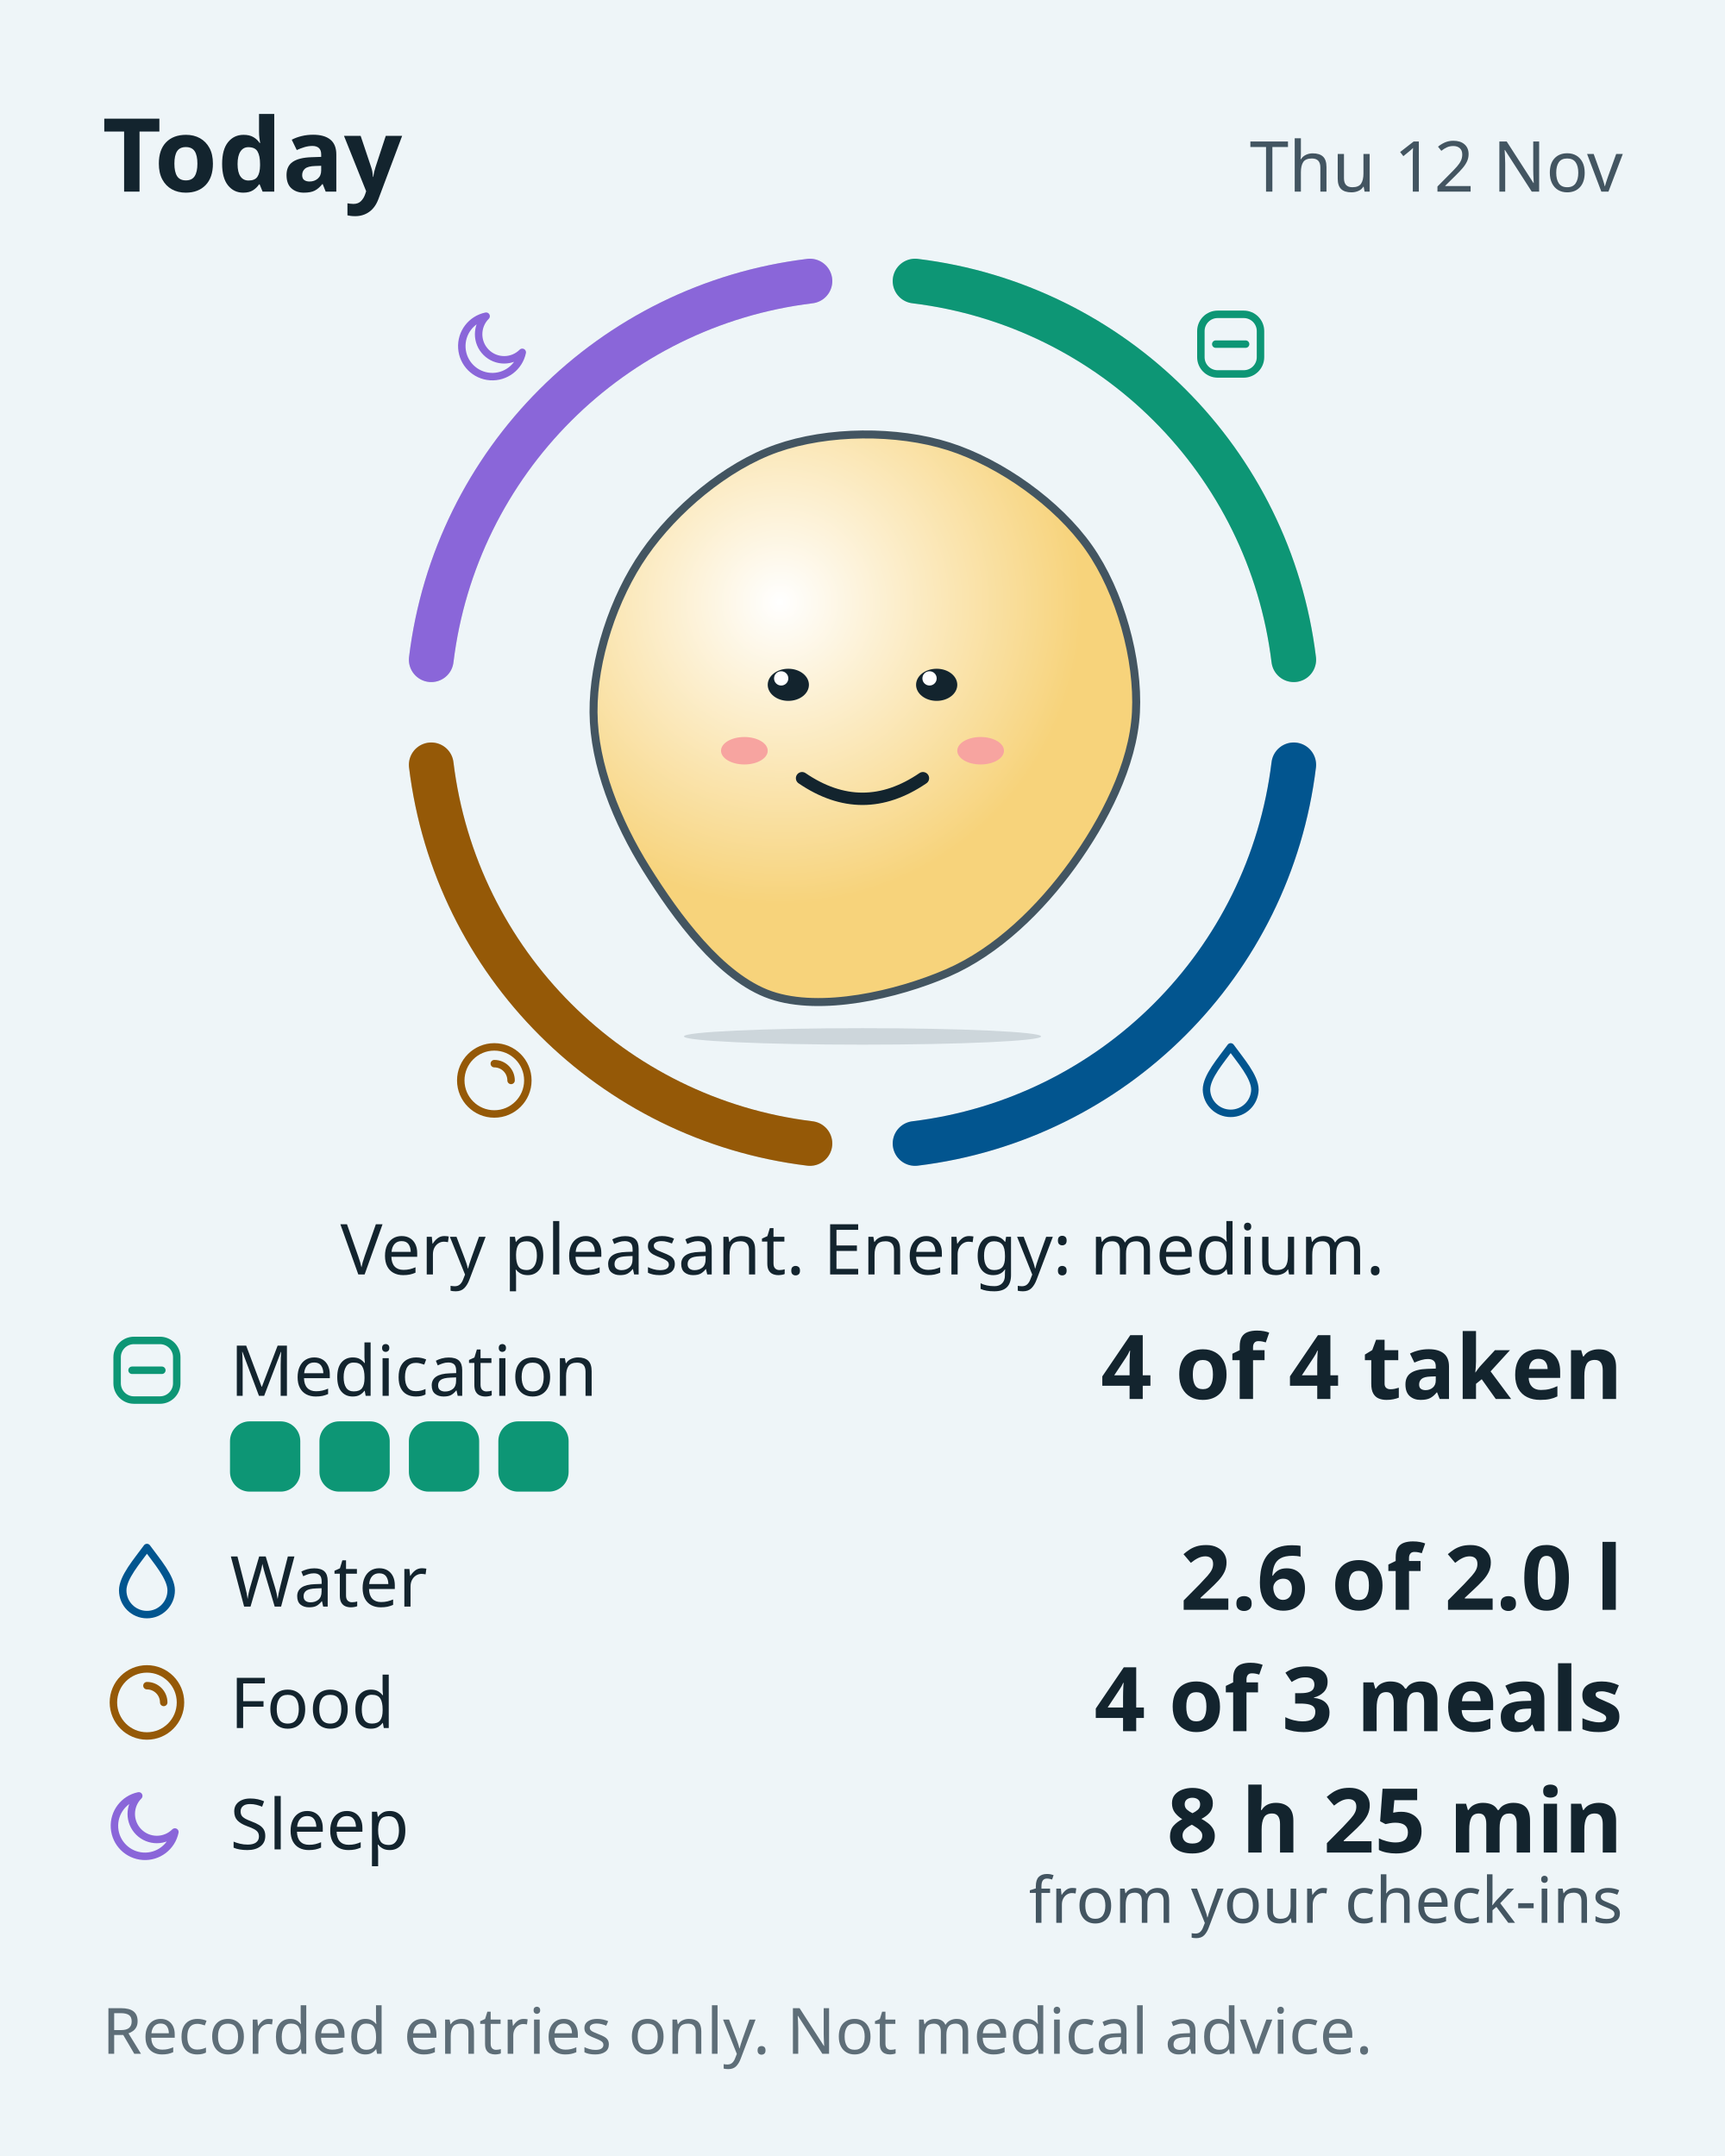
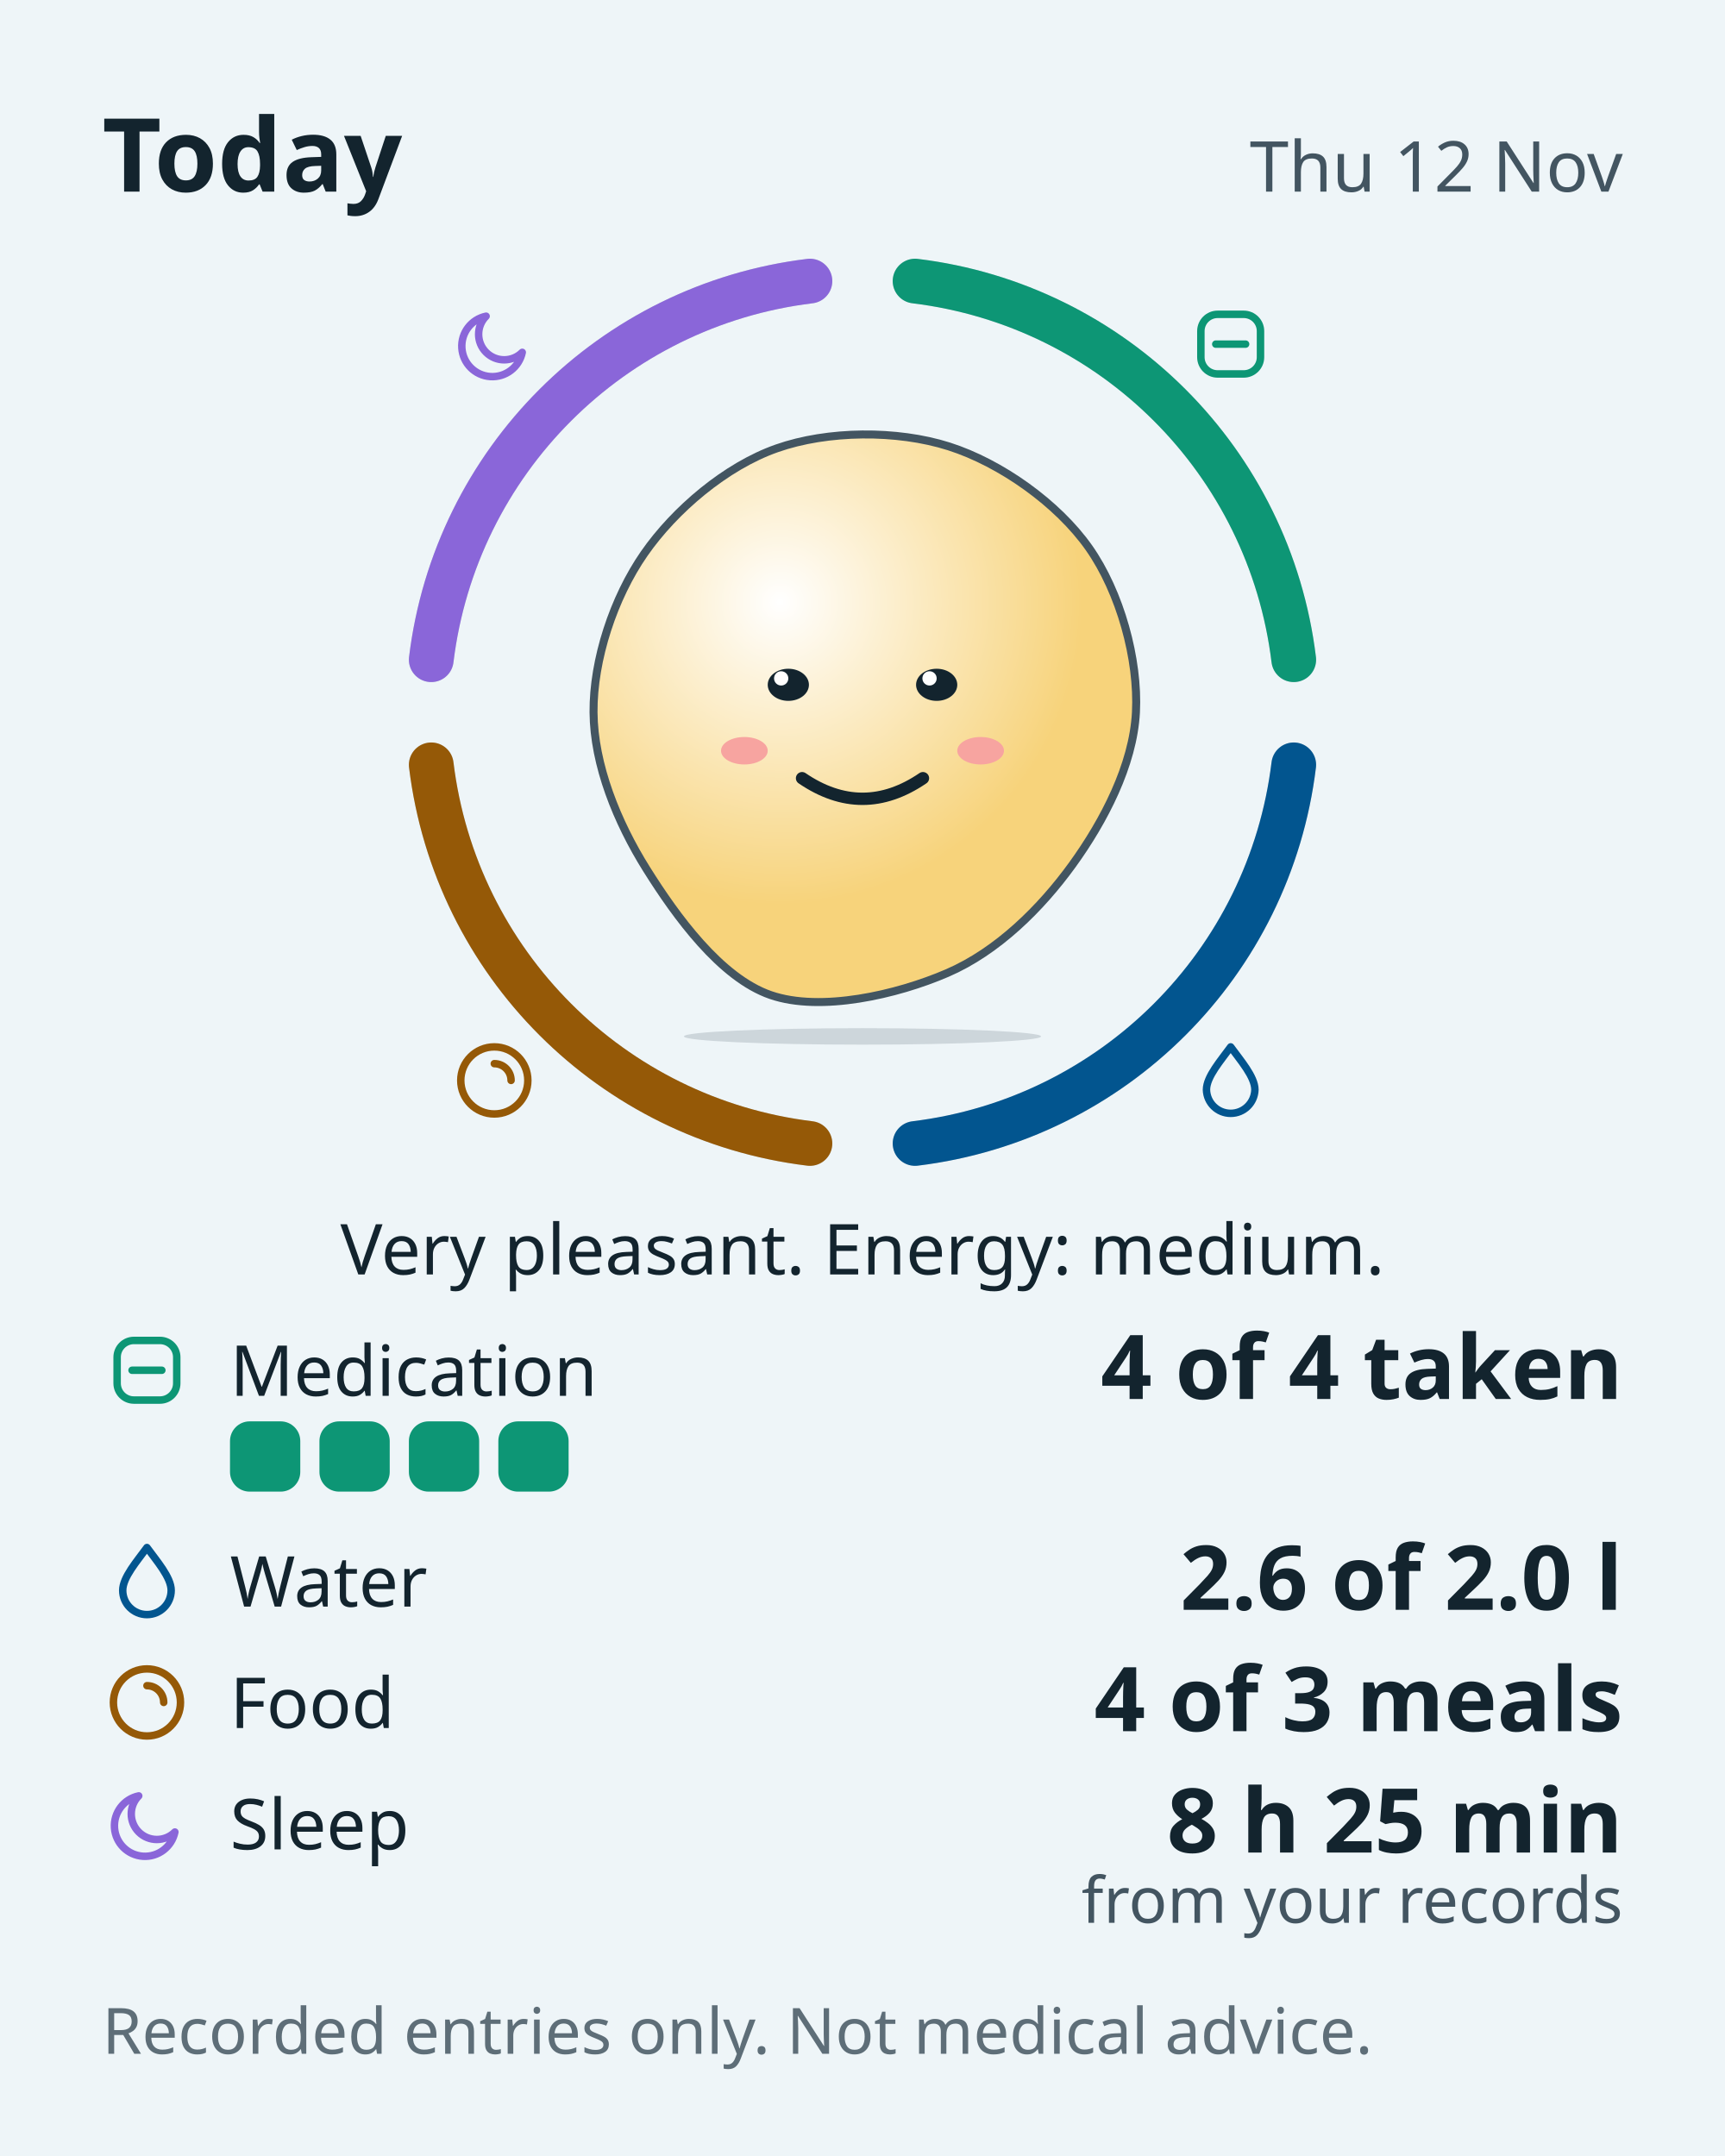
<svg xmlns="http://www.w3.org/2000/svg" width="1080" height="1350" viewBox="0 0 1080 1350">
  <defs>
    <radialGradient id="g1" gradientUnits="userSpaceOnUse" cx="488.4" cy="377.2" r="189.2">
      <stop offset="0" stop-color="#ffffff" />
      <stop offset="1" stop-color="#f7d37b" />
    </radialGradient>
  </defs>
  <rect width="1080" height="1350" fill="#eef5f8" />
  <text x="64" y="120" font-family="Geologica" font-weight="600" font-size="64" fill="#13242e">Today</text>
  <text x="1016" y="120" font-family="IBM Plex Sans" font-weight="500" font-size="44" fill="#435561" text-anchor="end">Thu 12 Nov</text>
  <g>
    <path d="M572.91 176 A272 272 0 0 1 810 413.09" fill="none" stroke="#cdd6db" stroke-width="28" stroke-linecap="round" stroke-linejoin="round" />
    <path d="M572.91 176 A272 272 0 0 1 810 413.09" fill="none" stroke="#0d9675" stroke-width="28" stroke-linecap="round" stroke-linejoin="round" />
  </g>
  <g>
    <path d="M810 478.91 A272 272 0 0 1 572.91 716" fill="none" stroke="#cdd6db" stroke-width="28" stroke-linecap="round" stroke-linejoin="round" />
    <path d="M810 478.91 A272 272 0 0 1 572.91 716" fill="none" stroke="#02558f" stroke-width="28" stroke-linecap="round" stroke-linejoin="round" />
  </g>
  <g>
    <path d="M507.09 716 A272 272 0 0 1 270 478.91" fill="none" stroke="#cdd6db" stroke-width="28" stroke-linecap="round" stroke-linejoin="round" />
    <path d="M507.09 716 A272 272 0 0 1 270 478.91" fill="none" stroke="#955907" stroke-width="28" stroke-linecap="round" stroke-linejoin="round" />
  </g>
  <g>
    <path d="M270 413.09 A272 272 0 0 1 507.09 176" fill="none" stroke="#cdd6db" stroke-width="28" stroke-linecap="round" stroke-linejoin="round" />
    <path d="M270 413.09 A272 272 0 0 1 507.09 176" fill="none" stroke="#8a66d9" stroke-width="28" stroke-linecap="round" stroke-linejoin="round" />
  </g>
  <g>
    <rect x="751.85" y="196.82" width="37.33" height="37.33" rx="10.5" fill="none" stroke="#0d9675" stroke-width="4.67" stroke-linecap="round" stroke-linejoin="round" />
    <line x1="761.18" y1="215.48" x2="779.85" y2="215.48" stroke="#0d9675" stroke-width="4.67" stroke-linecap="round" stroke-linejoin="round" />
  </g>
  <g>
    <path d="M770.52 655.52 C764.45 663.92 755.35 674.18 755.35 682.35 A15.17 15.17 0 0 0 785.68 682.35 C785.68 674.18 776.58 663.92 770.52 655.52 Z" fill="none" stroke="#02558f" stroke-width="4.67" stroke-linecap="round" stroke-linejoin="round" />
  </g>
  <g>
    <circle cx="309.48" cy="676.52" r="21" fill="none" stroke="#955907" stroke-width="4.67" stroke-linecap="round" stroke-linejoin="round" />
    <path d="M309.48 666.02 A10.5 10.5 0 0 1 319.98 676.52" fill="none" stroke="#955907" stroke-width="4.67" stroke-linecap="round" stroke-linejoin="round" />
  </g>
  <g>
    <path d="M326.98 220.62 A19.13 19.13 0 1 1 304.35 197.98 A15.4 15.4 0 0 0 326.98 220.62 Z" fill="none" stroke="#8a66d9" stroke-width="4.67" stroke-linecap="round" stroke-linejoin="round" />
  </g>
  <g>
    <ellipse cx="540" cy="648.96" rx="111.8" ry="5.16" fill="#cdd6db" />
    <path d="M711.2 446 C709.47 479.08 691.1 514.26 671.41 541.47 C651.72 568.69 624.54 595.69 593.05 609.28 C561.56 622.88 513.85 633.9 482.47 623.06 C451.1 612.21 423.28 573.74 404.8 544.23 C386.32 514.72 371.84 478.92 371.6 446 C371.35 413.08 384.19 374.23 403.31 346.69 C422.43 319.14 454.51 291.94 486.31 280.75 C518.1 269.55 561.51 269.15 594.09 279.52 C626.67 289.9 662.25 315.25 681.77 343 C701.29 370.75 712.93 412.92 711.2 446 Z" fill="url(#g1)" stroke="#435561" stroke-width="5" stroke-linecap="round" stroke-linejoin="round" />
    <ellipse cx="466.04" cy="470.08" rx="14.62" ry="8.6" fill="#f7a4a0" />
    <ellipse cx="613.96" cy="470.08" rx="14.62" ry="8.6" fill="#f7a4a0" />
    <ellipse cx="493.56" cy="428.8" rx="12.9" ry="10.06" fill="#13242e" />
    <circle cx="489.09" cy="424.78" r="4.47" fill="#ffffff" />
    <ellipse cx="586.44" cy="428.8" rx="12.9" ry="10.06" fill="#13242e" />
    <circle cx="581.97" cy="424.78" r="4.47" fill="#ffffff" />
    <path d="M502.16 487.28 Q540 513.08 577.84 487.28" fill="none" stroke="#13242e" stroke-width="7.74" stroke-linecap="round" stroke-linejoin="round" />
  </g>
  <text x="540" y="798" font-family="IBM Plex Sans" font-weight="500" font-size="44" fill="#13242e" text-anchor="middle">Very pleasant. Energy: medium.</text>
  <g>
    <rect x="73.33" y="839.33" width="37.33" height="37.33" rx="10.5" fill="none" stroke="#0d9675" stroke-width="4.67" stroke-linecap="round" stroke-linejoin="round" />
    <line x1="82.67" y1="858" x2="101.33" y2="858" stroke="#0d9675" stroke-width="4.67" stroke-linecap="round" stroke-linejoin="round" />
  </g>
  <text x="144" y="874" font-family="IBM Plex Sans" font-weight="500" font-size="44" fill="#13242e">Medication</text>
  <text x="1016" y="876" font-family="IBM Plex Sans" font-weight="600" font-size="56" fill="#13242e" text-anchor="end">4 of 4 taken</text>
  <g>
    <rect x="144" y="890" width="44" height="44" rx="12.32" fill="#0d9675" />
  </g>
  <g>
    <rect x="200" y="890" width="44" height="44" rx="12.32" fill="#0d9675" />
  </g>
  <g>
    <rect x="256" y="890" width="44" height="44" rx="12.32" fill="#0d9675" />
  </g>
  <g>
    <rect x="312" y="890" width="44" height="44" rx="12.32" fill="#0d9675" />
  </g>
  <g>
    <path d="M92 969 C85.93 977.4 76.83 987.67 76.83 995.83 A15.17 15.17 0 0 0 107.17 995.83 C107.17 987.67 98.07 977.4 92 969 Z" fill="none" stroke="#02558f" stroke-width="4.67" stroke-linecap="round" stroke-linejoin="round" />
  </g>
  <text x="144" y="1006" font-family="IBM Plex Sans" font-weight="500" font-size="44" fill="#13242e">Water</text>
  <text x="1016" y="1008" font-family="IBM Plex Sans" font-weight="600" font-size="56" fill="#13242e" text-anchor="end">2.6 of 2.0 l</text>
  <g>
    <circle cx="92" cy="1066" r="21" fill="none" stroke="#955907" stroke-width="4.67" stroke-linecap="round" stroke-linejoin="round" />
    <path d="M92 1055.5 A10.5 10.5 0 0 1 102.5 1066" fill="none" stroke="#955907" stroke-width="4.67" stroke-linecap="round" stroke-linejoin="round" />
  </g>
  <text x="144" y="1082" font-family="IBM Plex Sans" font-weight="500" font-size="44" fill="#13242e">Food</text>
  <text x="1016" y="1084" font-family="IBM Plex Sans" font-weight="600" font-size="56" fill="#13242e" text-anchor="end">4 of 3 meals</text>
  <g>
    <path d="M109.5 1147.13 A19.13 19.13 0 1 1 86.87 1124.5 A15.4 15.4 0 0 0 109.5 1147.13 Z" fill="none" stroke="#8a66d9" stroke-width="4.67" stroke-linecap="round" stroke-linejoin="round" />
  </g>
  <text x="144" y="1158" font-family="IBM Plex Sans" font-weight="500" font-size="44" fill="#13242e">Sleep</text>
  <text x="1016" y="1160" font-family="IBM Plex Sans" font-weight="600" font-size="56" fill="#13242e" text-anchor="end">8 h 25 min</text>
-   <text x="1016" y="1204" font-family="IBM Plex Sans" font-weight="500" font-size="40" fill="#435561" text-anchor="end">from your check-ins</text>
+   <text x="1016" y="1204" font-family="IBM Plex Sans" font-weight="500" font-size="40" fill="#435561" text-anchor="end">from your records</text>
  <text x="64" y="1286" font-family="IBM Plex Sans" font-weight="500" font-size="40" fill="#5e6e78">Recorded entries only. Not medical advice.</text>
</svg>
